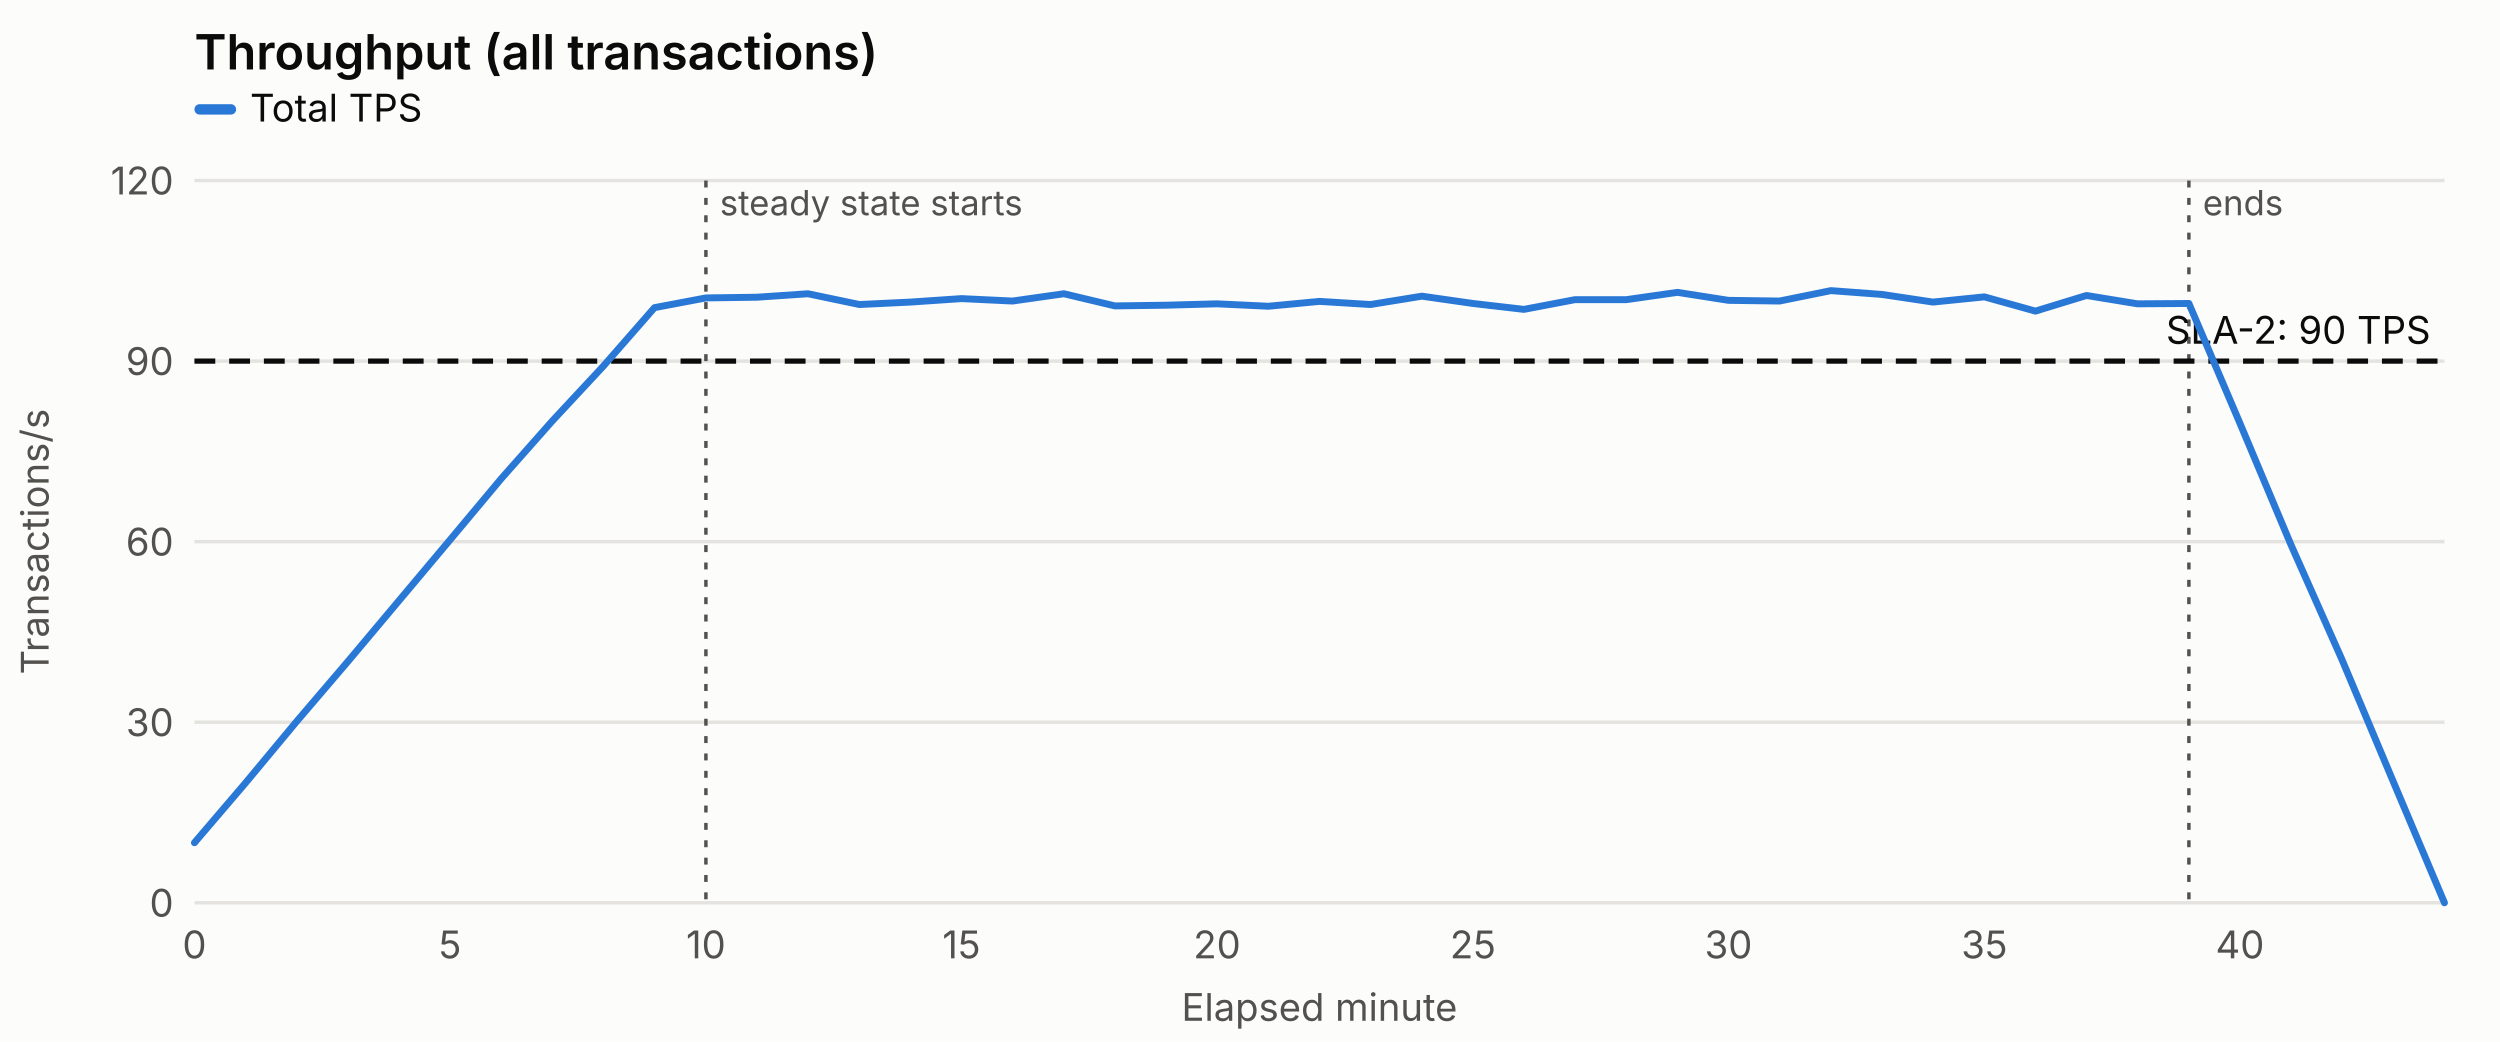
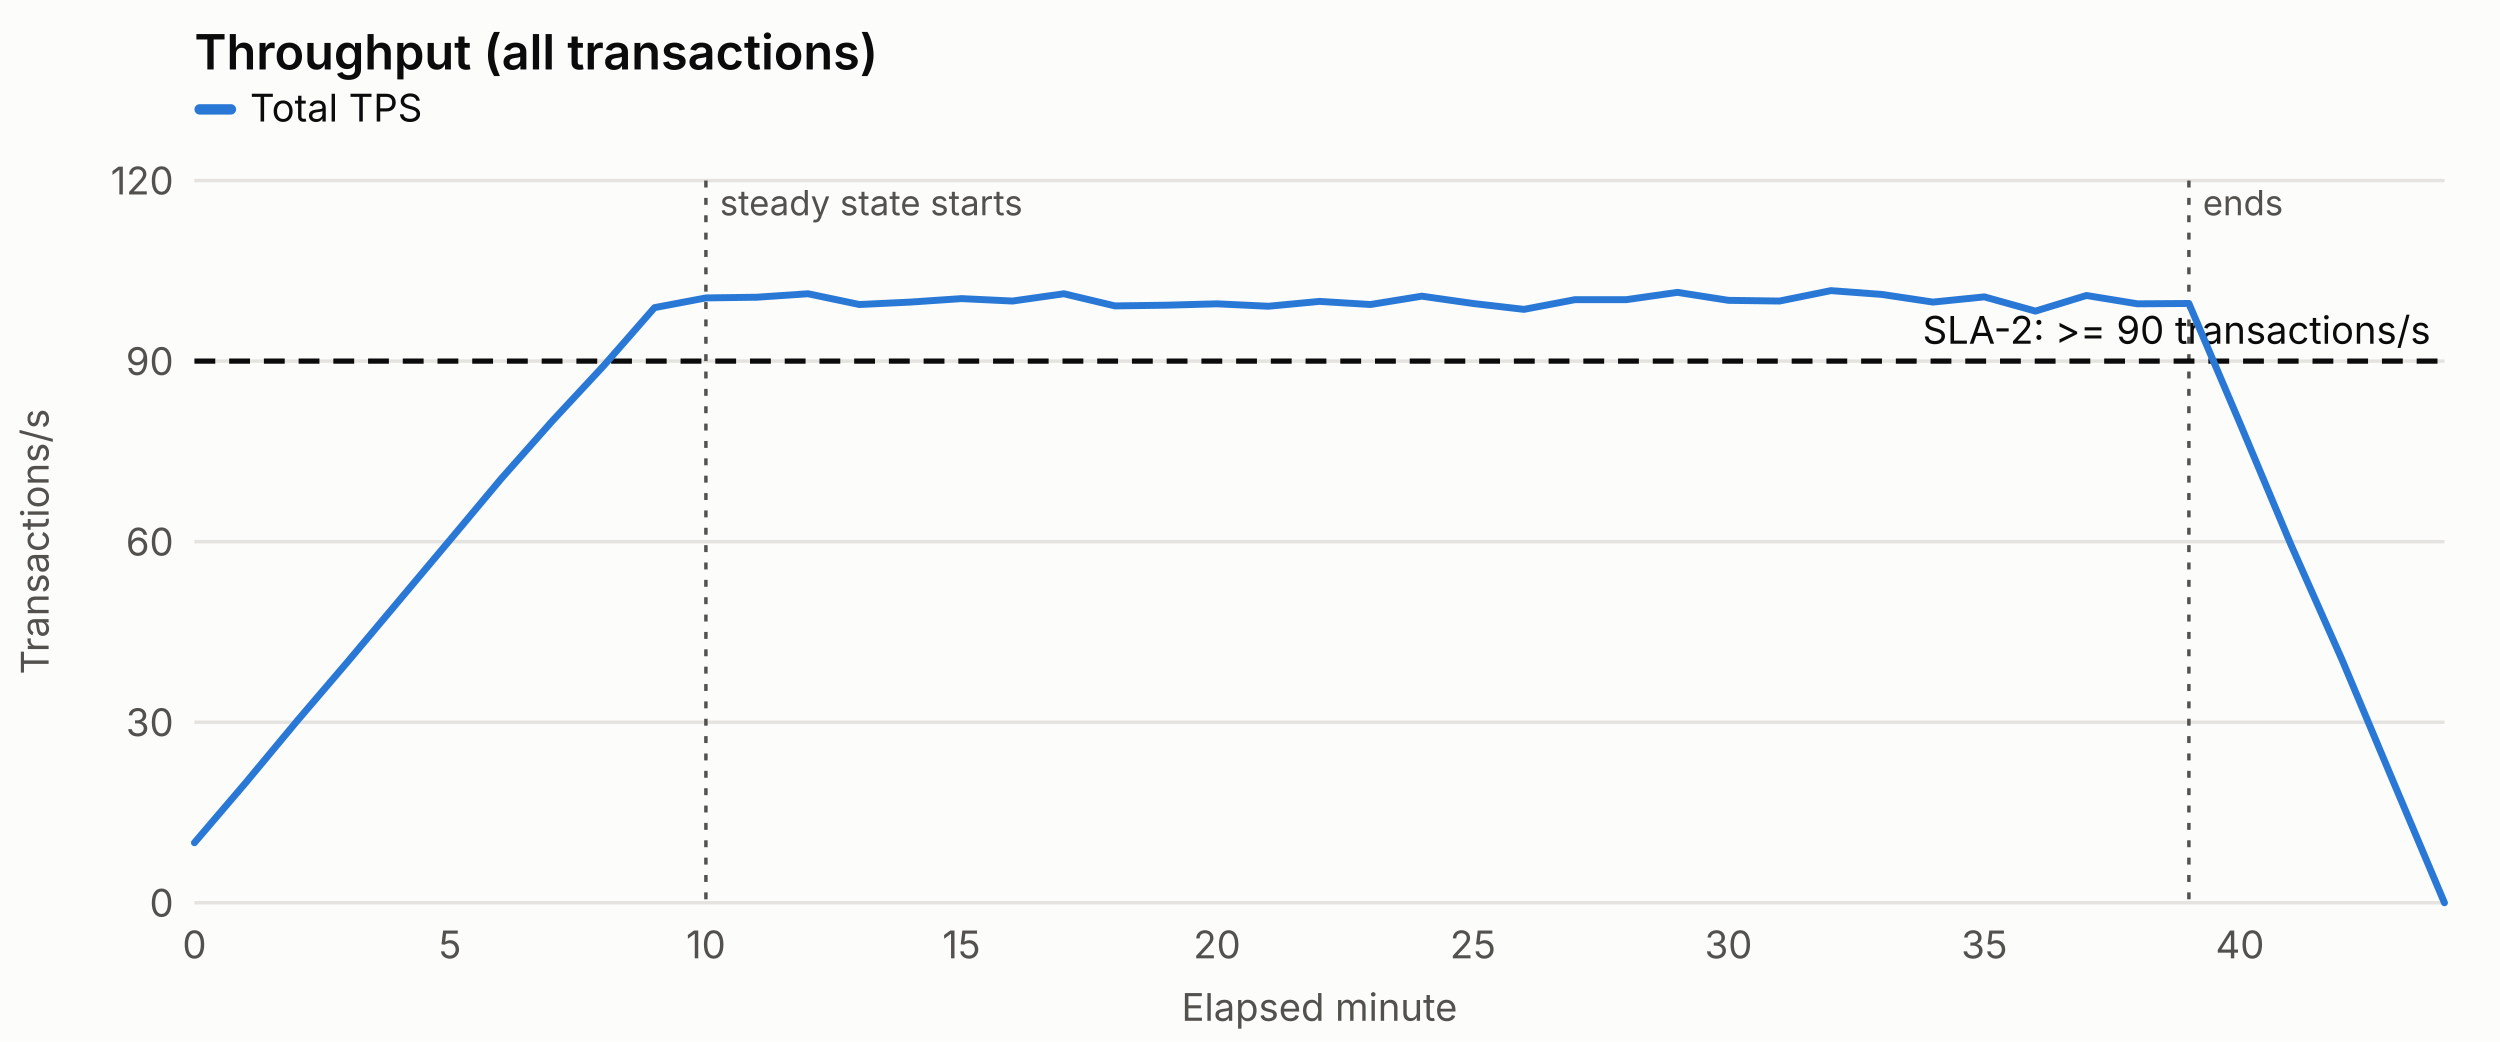
<svg xmlns="http://www.w3.org/2000/svg" viewBox="0 0 720 300" width="720" height="300" font-family="system-ui, -apple-system, Segoe UI, sans-serif" role="img" aria-label="Throughput (all transactions)">
  <rect width="720" height="300" fill="#fcfcfb" />
  <text x="56" y="20" font-size="14" font-weight="600" fill="#0b0b0b">Throughput (all transactions)</text>
  <line x1="56" x2="704" y1="260.0" y2="260.0" stroke="#e4e3df" stroke-width="1" />
  <text x="50" y="264.0" font-size="11" fill="#52514e" text-anchor="end">0</text>
  <line x1="56" x2="704" y1="208.0" y2="208.0" stroke="#e4e3df" stroke-width="1" />
  <text x="50" y="212.0" font-size="11" fill="#52514e" text-anchor="end">30</text>
  <line x1="56" x2="704" y1="156.0" y2="156.0" stroke="#e4e3df" stroke-width="1" />
  <text x="50" y="160.0" font-size="11" fill="#52514e" text-anchor="end">60</text>
  <line x1="56" x2="704" y1="104.0" y2="104.0" stroke="#e4e3df" stroke-width="1" />
  <text x="50" y="108.0" font-size="11" fill="#52514e" text-anchor="end">90</text>
  <line x1="56" x2="704" y1="52.0" y2="52.0" stroke="#e4e3df" stroke-width="1" />
  <text x="50" y="56.0" font-size="11" fill="#52514e" text-anchor="end">120</text>
  <text x="56.0" y="276" font-size="11" fill="#52514e" text-anchor="middle">0</text>
  <text x="129.6" y="276" font-size="11" fill="#52514e" text-anchor="middle">5</text>
  <text x="203.3" y="276" font-size="11" fill="#52514e" text-anchor="middle">10</text>
  <text x="276.9" y="276" font-size="11" fill="#52514e" text-anchor="middle">15</text>
  <text x="350.5" y="276" font-size="11" fill="#52514e" text-anchor="middle">20</text>
  <text x="424.2" y="276" font-size="11" fill="#52514e" text-anchor="middle">25</text>
  <text x="497.8" y="276" font-size="11" fill="#52514e" text-anchor="middle">30</text>
  <text x="571.5" y="276" font-size="11" fill="#52514e" text-anchor="middle">35</text>
  <text x="645.1" y="276" font-size="11" fill="#52514e" text-anchor="middle">40</text>
  <text x="380.0" y="294" font-size="11" fill="#52514e" text-anchor="middle">Elapsed minute</text>
  <text x="14" y="156.0" font-size="11" fill="#52514e" text-anchor="middle" transform="rotate(-90 14 156.0)">Transactions/s</text>
  <line x1="203.3" x2="203.3" y1="52" y2="260" stroke="#52514e" stroke-width="1" stroke-dasharray="2 3" />
  <text x="207.3" y="62" font-size="10" fill="#52514e">steady state starts</text>
  <line x1="630.4" x2="630.4" y1="52" y2="260" stroke="#52514e" stroke-width="1" stroke-dasharray="2 3" />
  <text x="634.4" y="62" font-size="10" fill="#52514e">ends</text>
  <line x1="56" x2="704" y1="104.0" y2="104.0" stroke="#0b0b0b" stroke-width="1.5" stroke-dasharray="6 4" />
-   <text x="700" y="99.0" font-size="11" fill="#0b0b0b" text-anchor="end">SLA-2: 90 TPS</text>
+   <text x="700" y="99.0" font-size="11" fill="#0b0b0b" text-anchor="end">SLA-2: &gt;= 90 transactions/s</text>
  <polyline points="56.0,242.7 70.7,225.5 85.5,207.7 100.2,190.5 114.9,173.0 129.6,155.5 144.4,137.8 159.1,121.2 173.8,105.4 188.5,88.6 203.3,85.8 218.0,85.6 232.7,84.6 247.5,87.7 262.2,87.0 276.9,86.0 291.6,86.7 306.4,84.6 321.1,88.1 335.8,87.9 350.5,87.5 365.3,88.2 380.0,86.8 394.7,87.7 409.5,85.3 424.2,87.4 438.9,89.1 453.6,86.3 468.4,86.3 483.1,84.2 497.8,86.5 512.5,86.7 527.3,83.7 542.0,84.8 556.7,87.0 571.5,85.5 586.2,89.6 600.9,85.1 615.6,87.5 630.4,87.4 645.1,121.9 659.8,156.9 674.5,190.0 689.3,225.2 704.0,260.0" fill="none" stroke="#2a78d6" stroke-width="2" stroke-linejoin="round" stroke-linecap="round" />
  <rect x="56" y="30" width="12" height="3" rx="1.5" fill="#2a78d6" />
  <text x="72" y="35" font-size="11" fill="#0b0b0b">Total TPS</text>
</svg>
